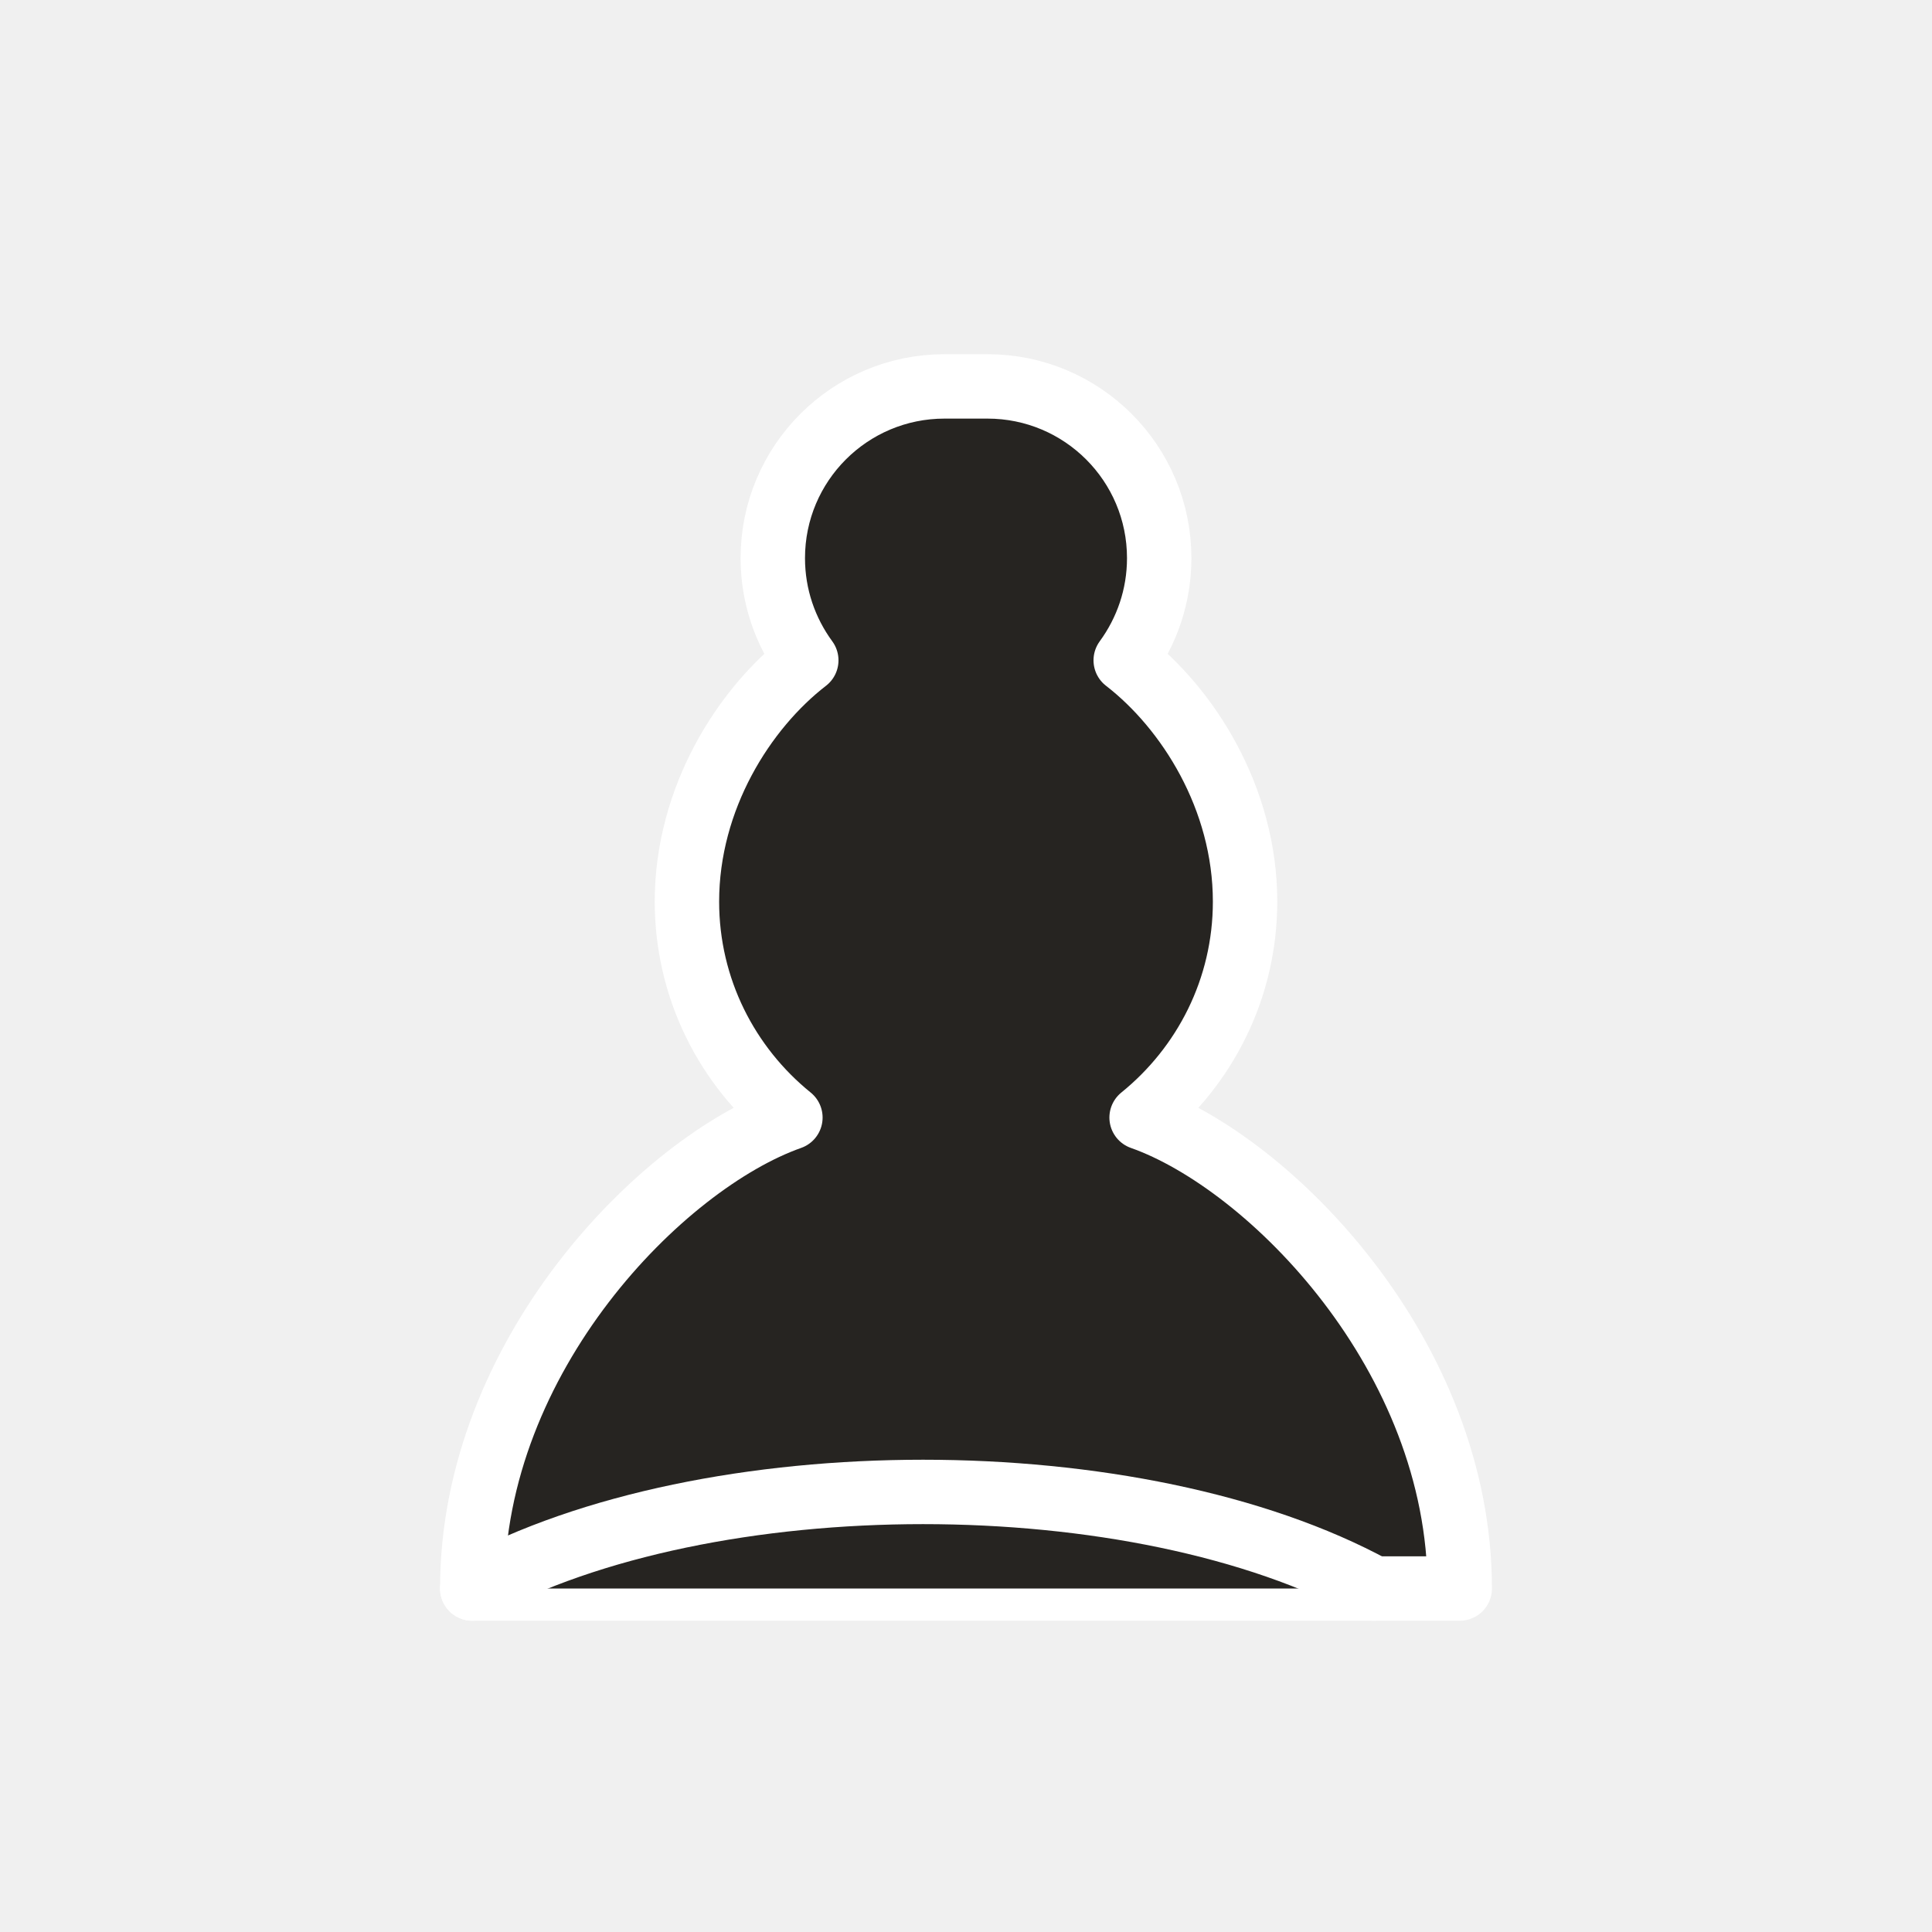
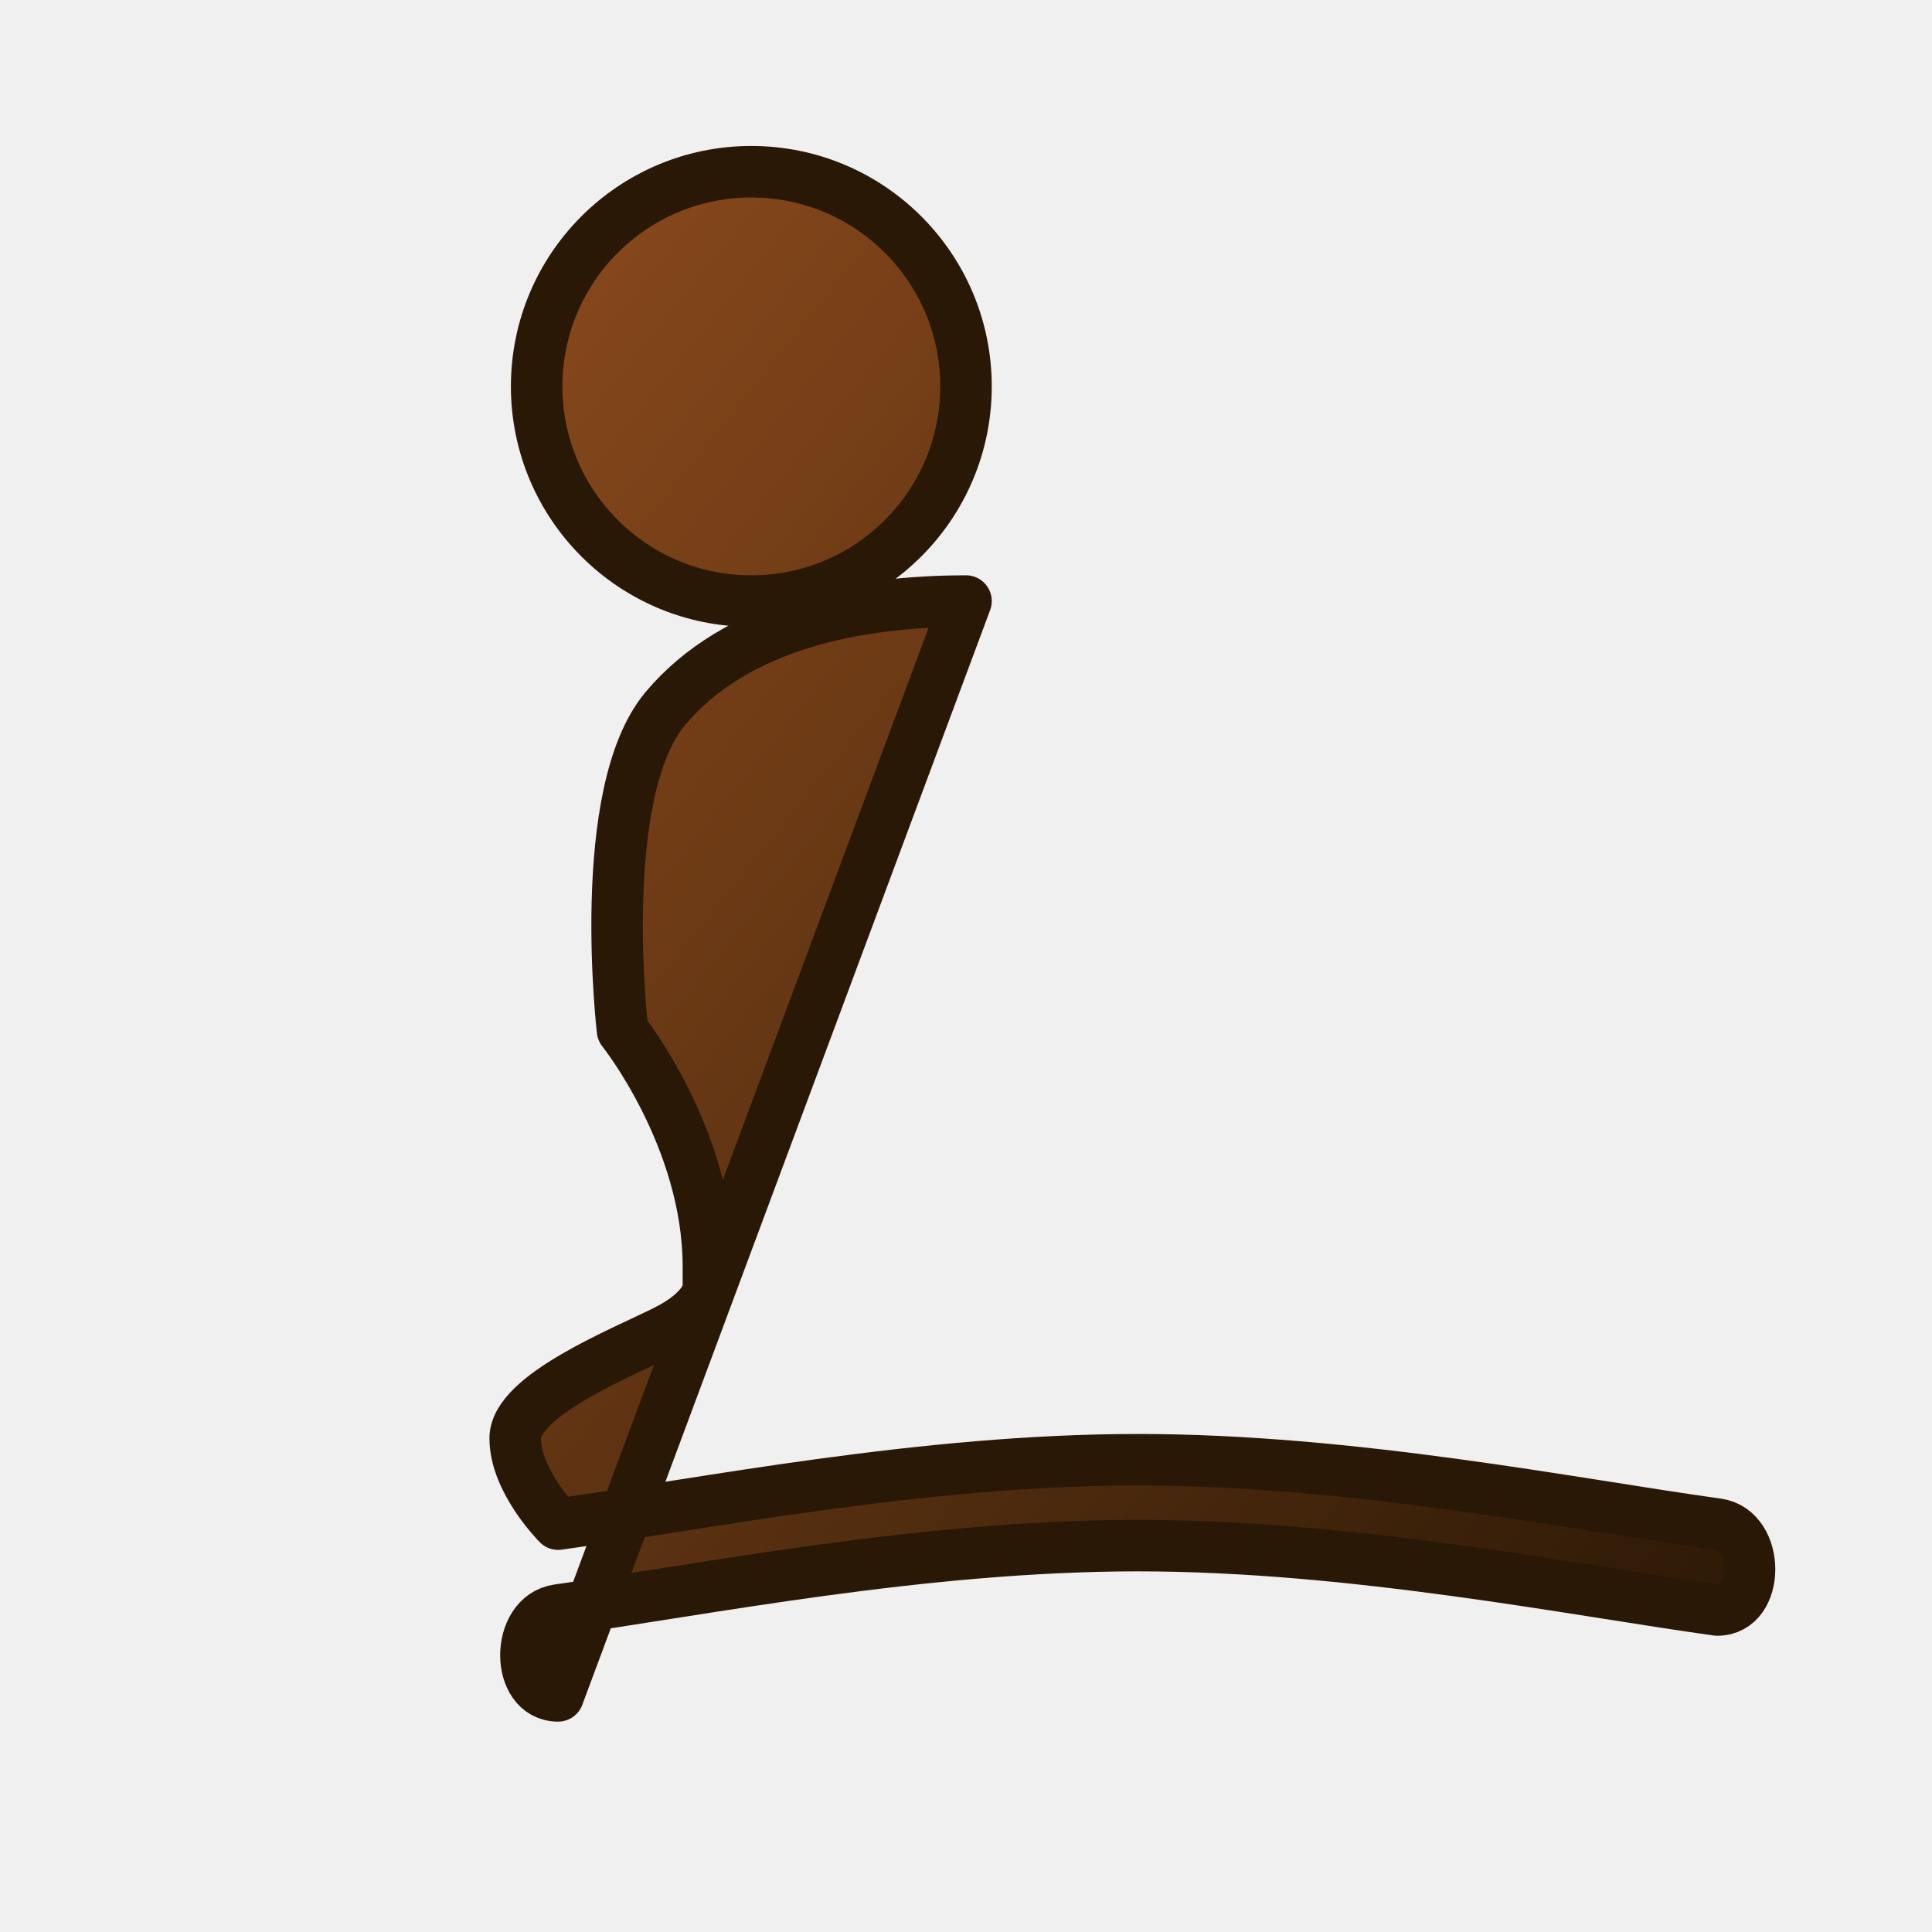
- <svg xmlns="http://www.w3.org/2000/svg" width="45" height="45" viewBox="0 0 45 45">
-   <g fill="#262421" stroke="#ffffff" stroke-width="1.5" stroke-linecap="round" stroke-linejoin="round">
-     <path d="M22,9c-2.21,0-4,1.79-4,4c0,0.89,0.29,1.71,0.78,2.38C17.33,16.5,16,18.59,16,21c0,2.03,0.94,3.84,2.41,5.03C15.41,27.09,11,31.58,11,37h23c0-5.42-4.41-9.91-7.41-10.97C28.06,24.84,29,23.03,29,21c0-2.41-1.33-4.5-2.78-5.62c0.49-0.67,0.78-1.49,0.78-2.38c0-2.21-1.79-4-4-4z" />
-     <path d="M11,37c5.5-3,15.5-3,21,0" />
+ <svg xmlns="http://www.w3.org/2000/svg" viewBox="0 0 45 45" width="45" height="45">
+   <defs>
+     <linearGradient id="grad-wood-w" x1="0" y1="0" x2="1" y2="1">
+       <stop offset="0%" stop-color="#eecd9d" />
+       <stop offset="100%" stop-color="#b58863" />
+     </linearGradient>
+     <linearGradient id="grad-wood-b" x1="0" y1="0" x2="1" y2="1">
+       <stop offset="0%" stop-color="#8b4a1c" />
+       <stop offset="100%" stop-color="#2a1806" />
+     </linearGradient>
+   </defs>
+   <g fill="url(#grad-wood-b)" stroke="#2a1806" stroke-width="1.2" stroke-linecap="round" stroke-linejoin="round">
+     <path d="M 22.5,9 a 5,5 0 1 1 -10,0 5,5 0 1 1 10,0 z M 22.5,14 c -2.52,0 -5.35,0.54 -7,2.5 -1.65,1.96 -1,7.5 -1,7.5 0,0 2,2.5 2,5.5 v 0.5 c 0,0 0,0.5 -1,1 -1,0.5 -3.5,1.5 -3.5,2.5 0,1 1,2 1,2 3.39,-0.47 8.5,-1.5 13.5,-1.5 5,0 10.11,1.03 13.5,1.5 1,0.14 1,2 0,2 -3.39,-0.47 -8.5,-1.5 -13.5,-1.5 -5,0 -10.11,1.03 -13.5,1.5 -1,0.14 -1,2 0,2 z" />
  </g>
</svg>
